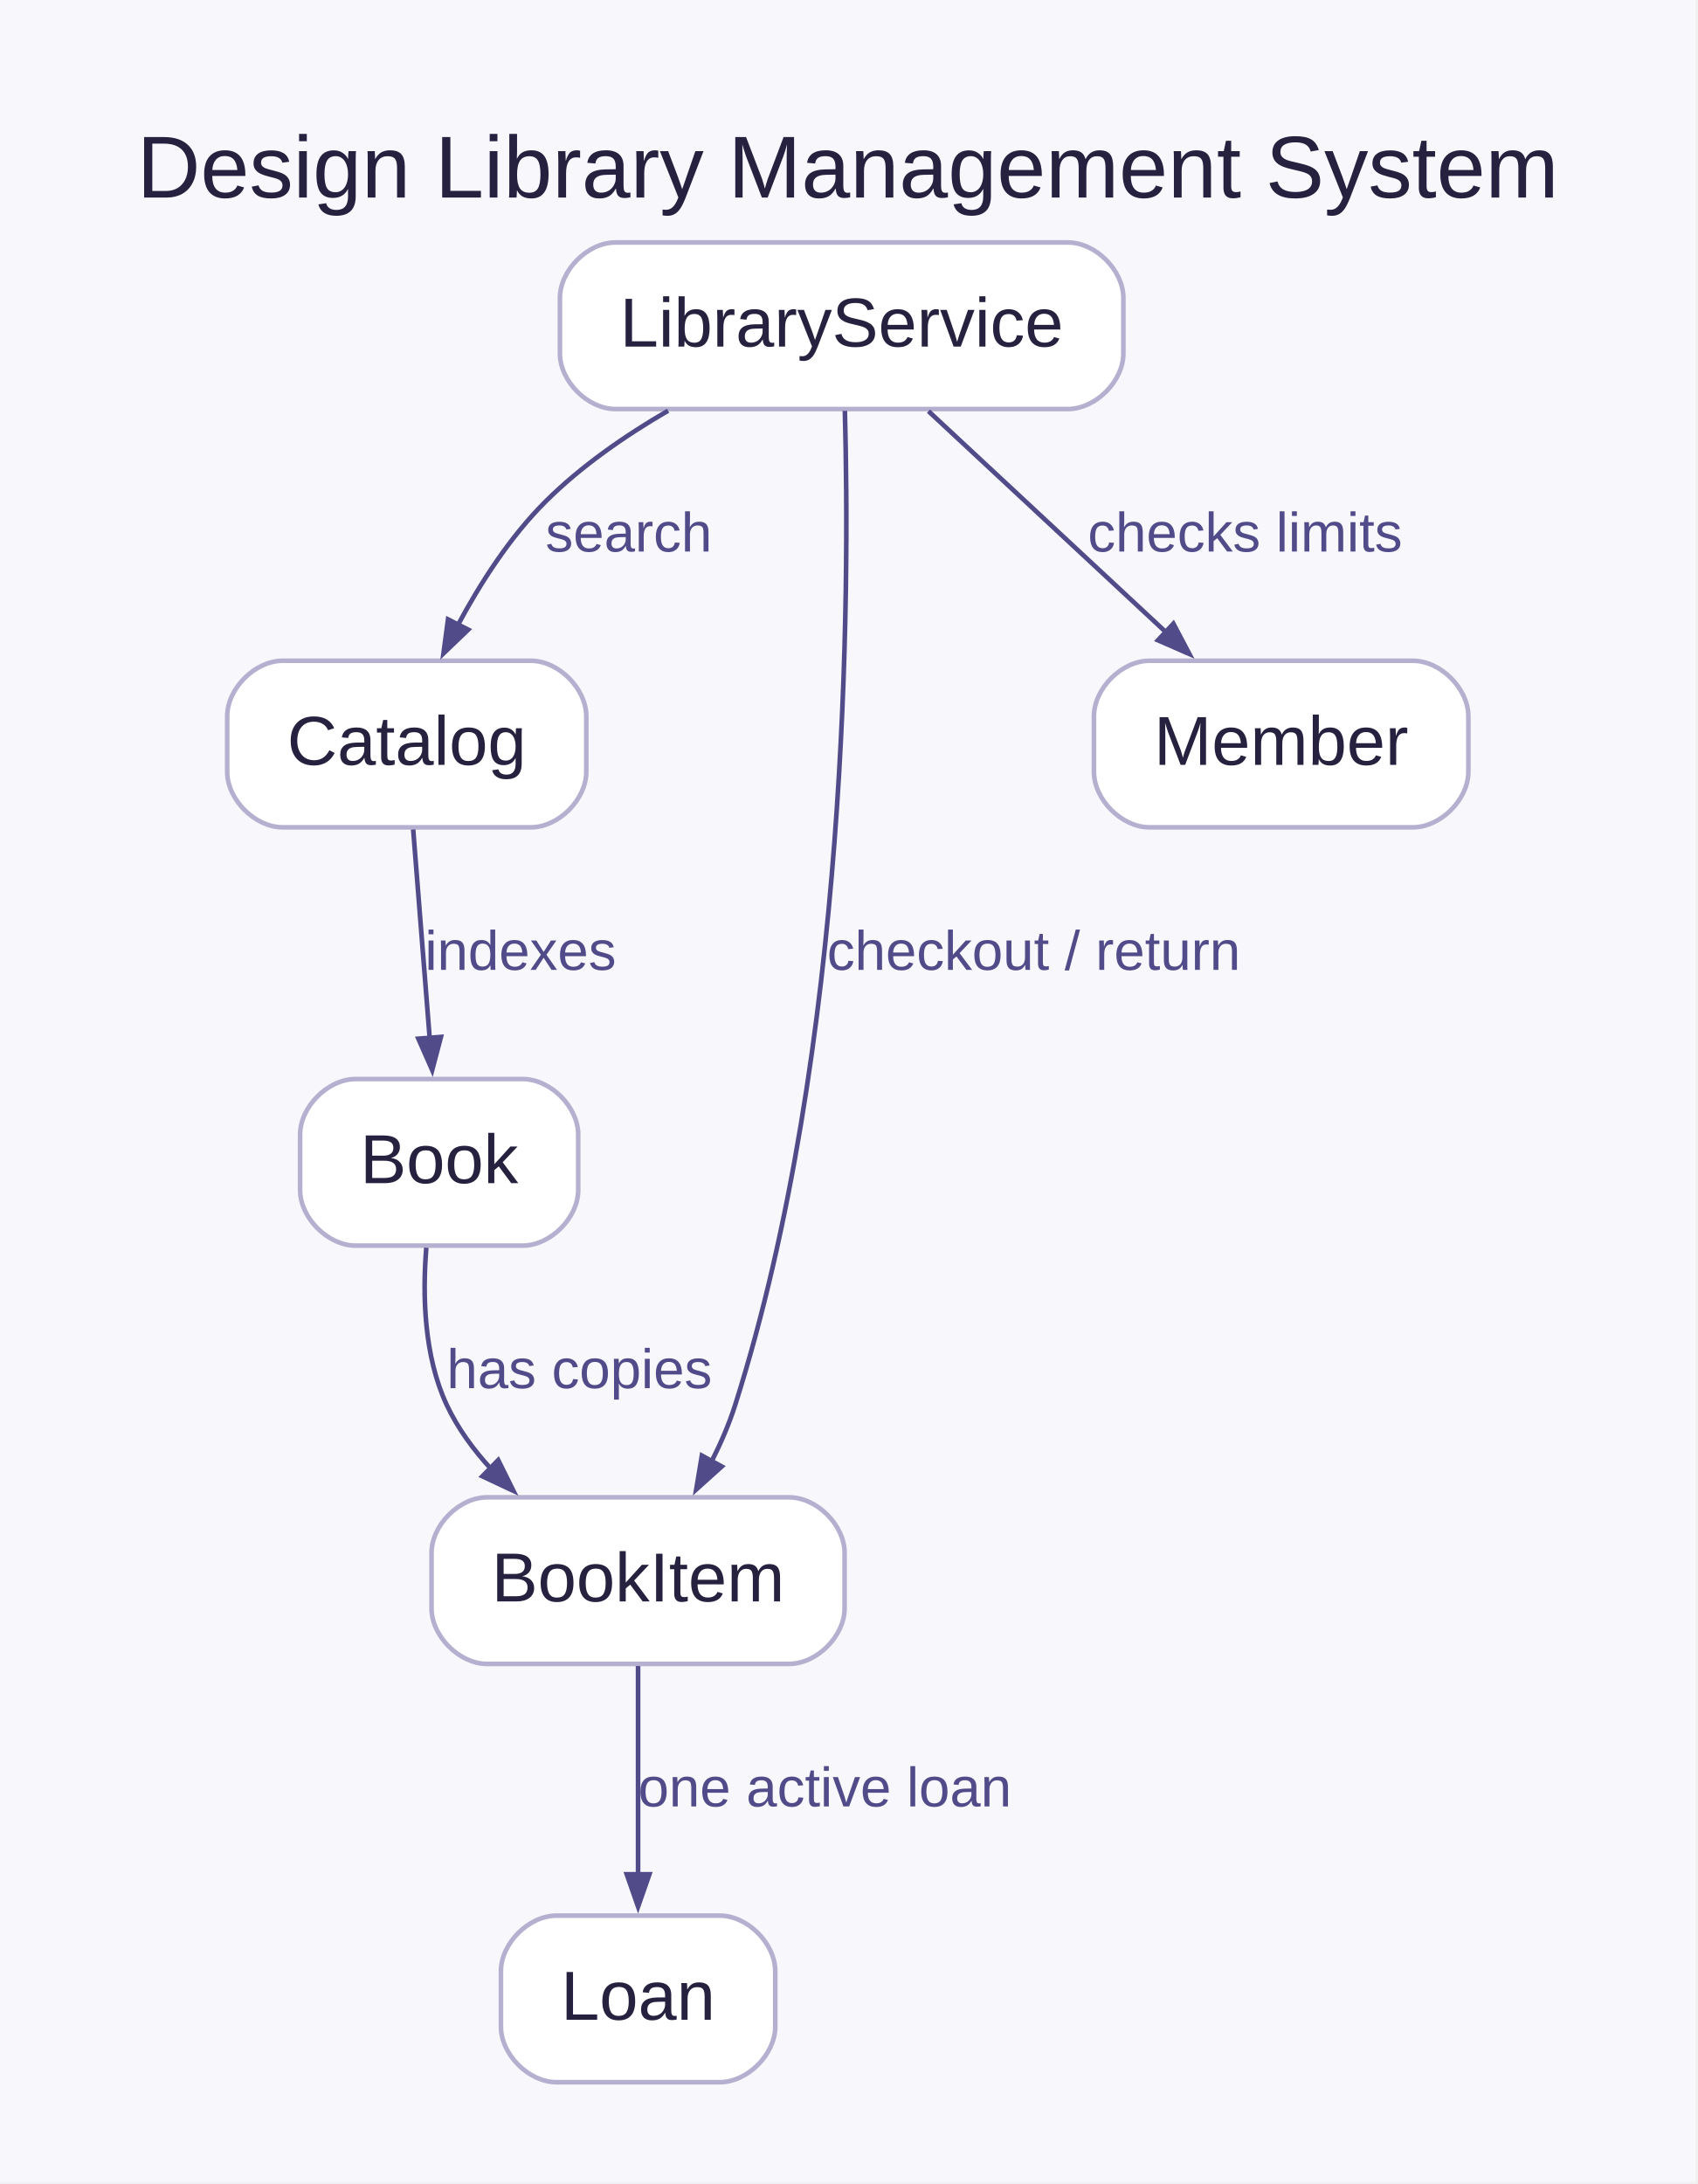
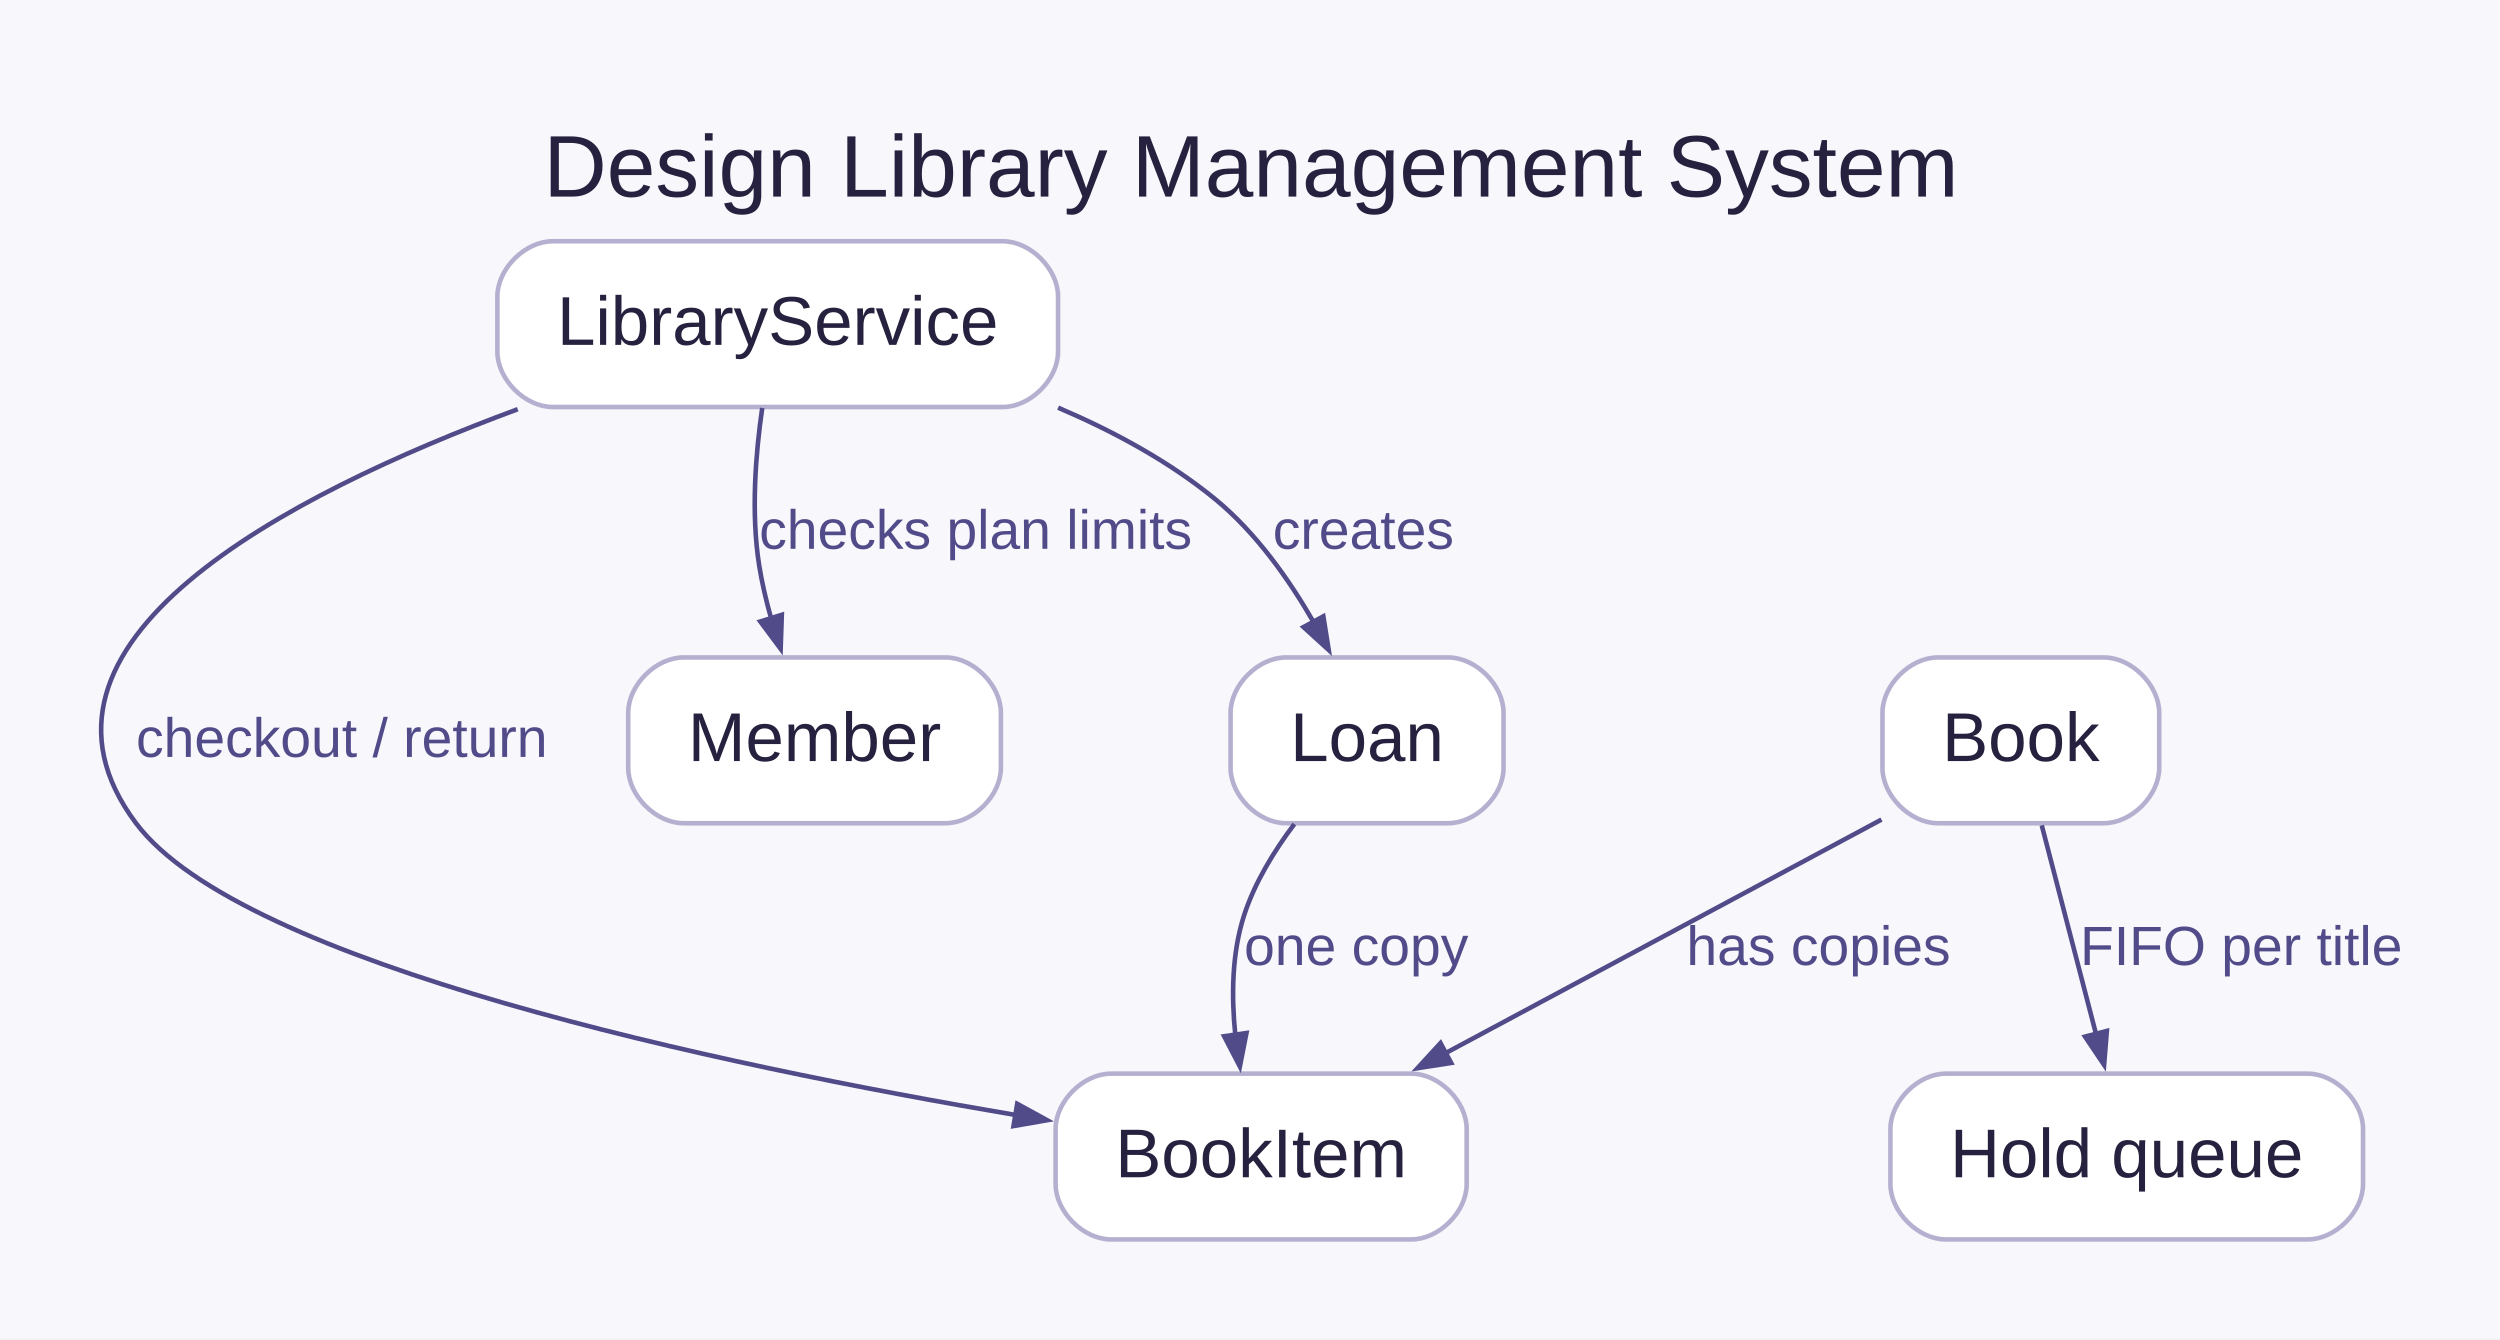
- <svg xmlns="http://www.w3.org/2000/svg" width="367pt" height="472pt" viewBox="0.00 0.00 367.00 472.00" role="img" aria-labelledby="answer-title answer-desc">
-   <g id="graph0" class="graph" transform="scale(1 1) rotate(0) translate(21.6 450)">
-     <polygon fill="#f7f7fc" stroke="none" points="-21.6,21.6 -21.6,-450 344.9,-450 344.9,21.6 -21.6,21.6" />
-     <text xml:space="preserve" text-anchor="middle" x="161.65" y="-407.3" font-family="Arial" font-size="19.00" fill="#25213e">Design Library Management System</text>
+ <svg xmlns="http://www.w3.org/2000/svg" width="543pt" height="291pt" viewBox="0.00 0.00 543.00 291.00" role="img" aria-labelledby="answer-title answer-desc">
+   <g id="graph0" class="graph" transform="scale(1 1) rotate(0) translate(21.6 269.2)">
+     <polygon fill="#f7f7fc" stroke="none" points="-21.6,21.6 -21.6,-269.2 521.81,-269.2 521.81,21.6 -21.6,21.6" />
+     <text xml:space="preserve" text-anchor="middle" x="250.11" y="-226.5" font-family="Arial" font-size="19.00" fill="#25213e">Design Library Management System</text>
    <g id="node1" class="node">
-       <path fill="#ffffff" stroke="#b6b0d0" d="M209.22,-397.6C209.22,-397.6 111.43,-397.6 111.43,-397.6 105.43,-397.6 99.43,-391.6 99.43,-385.6 99.43,-385.6 99.43,-373.6 99.43,-373.6 99.43,-367.6 105.43,-361.6 111.43,-361.6 111.43,-361.6 209.22,-361.6 209.22,-361.6 215.22,-361.6 221.22,-367.6 221.22,-373.6 221.22,-373.6 221.22,-385.6 221.22,-385.6 221.22,-391.6 215.22,-397.6 209.22,-397.6" />
-       <text xml:space="preserve" text-anchor="middle" x="160.32" y="-375.1" font-family="Arial" font-size="15.00" fill="#25213e">LibraryService</text>
+       <path fill="#ffffff" stroke="#b6b0d0" d="M196.21,-216.8C196.21,-216.8 98.43,-216.8 98.43,-216.8 92.43,-216.8 86.43,-210.8 86.43,-204.8 86.43,-204.8 86.43,-192.8 86.43,-192.8 86.43,-186.8 92.43,-180.8 98.43,-180.8 98.43,-180.8 196.21,-180.8 196.21,-180.8 202.21,-180.8 208.21,-186.8 208.21,-192.8 208.21,-192.8 208.21,-204.8 208.21,-204.8 208.21,-210.8 202.21,-216.8 196.21,-216.8" />
+       <text xml:space="preserve" text-anchor="middle" x="147.32" y="-194.3" font-family="Arial" font-size="15.00" fill="#25213e">LibraryService</text>
+     </g>
+     <g id="node3" class="node">
+       <path fill="#ffffff" stroke="#b6b0d0" d="M284.96,-36C284.96,-36 219.68,-36 219.68,-36 213.68,-36 207.68,-30 207.68,-24 207.68,-24 207.68,-12 207.68,-12 207.68,-6 213.68,0 219.68,0 219.68,0 284.96,0 284.96,0 290.96,0 296.96,-6 296.96,-12 296.96,-12 296.96,-24 296.96,-24 296.96,-30 290.96,-36 284.96,-36" />
+       <text xml:space="preserve" text-anchor="middle" x="252.32" y="-13.5" font-family="Arial" font-size="15.00" fill="#25213e">BookItem</text>
+     </g>
+     <g id="edge2" class="edge">
+       <path fill="none" stroke="#514b89" d="M90.85,-180.32C40.4,-161.68 -21.38,-129.51 7.94,-90.4 30.89,-59.79 134.53,-37.93 199.25,-26.98" />
+       <polygon fill="#514b89" stroke="#514b89" points="199.34,-29.45 205.84,-25.89 198.53,-24.62 199.34,-29.45" />
+       <text xml:space="preserve" text-anchor="middle" x="52.63" y="-104.8" font-family="Arial" font-size="12.00" fill="#514b89">checkout / return</text>
+     </g>
+     <g id="node4" class="node">
+       <path fill="#ffffff" stroke="#b6b0d0" d="M183.79,-126.4C183.79,-126.4 126.85,-126.4 126.85,-126.4 120.85,-126.4 114.85,-120.4 114.85,-114.4 114.85,-114.4 114.85,-102.4 114.85,-102.4 114.85,-96.4 120.85,-90.4 126.85,-90.4 126.85,-90.4 183.79,-90.4 183.79,-90.4 189.79,-90.4 195.79,-96.4 195.79,-102.4 195.79,-102.4 195.79,-114.4 195.79,-114.4 195.79,-120.4 189.79,-126.4 183.79,-126.4" />
+       <text xml:space="preserve" text-anchor="middle" x="155.32" y="-103.9" font-family="Arial" font-size="15.00" fill="#25213e">Member</text>
+     </g>
+     <g id="edge3" class="edge">
+       <path fill="none" stroke="#514b89" d="M143.96,-180.59C142.5,-170.57 141.5,-157.72 143.29,-146.4 143.89,-142.62 144.81,-138.7 145.89,-134.89" />
+       <polygon fill="#514b89" stroke="#514b89" points="148.21,-135.67 147.96,-128.26 143.53,-134.21 148.21,-135.67" />
+       <text xml:space="preserve" text-anchor="middle" x="190.31" y="-150" font-family="Arial" font-size="12.00" fill="#514b89">checks plan limits</text>
+     </g>
+     <g id="node5" class="node">
+       <path fill="#ffffff" stroke="#b6b0d0" d="M292.97,-126.4C292.97,-126.4 257.68,-126.4 257.68,-126.4 251.68,-126.4 245.68,-120.4 245.68,-114.4 245.68,-114.4 245.68,-102.4 245.68,-102.4 245.68,-96.4 251.68,-90.4 257.68,-90.4 257.68,-90.4 292.97,-90.4 292.97,-90.4 298.97,-90.4 304.97,-96.4 304.97,-102.4 304.97,-102.4 304.97,-114.4 304.97,-114.4 304.97,-120.4 298.97,-126.4 292.97,-126.4" />
+       <text xml:space="preserve" text-anchor="middle" x="275.32" y="-103.9" font-family="Arial" font-size="15.00" fill="#25213e">Loan</text>
+     </g>
+     <g id="edge6" class="edge">
+       <path fill="none" stroke="#514b89" d="M208.22,-180.65C220.3,-175.51 232.32,-168.98 242.32,-160.8 251.13,-153.59 258.35,-143.4 263.77,-133.98" />
+       <polygon fill="#514b89" stroke="#514b89" points="265.83,-135.33 267,-128.01 261.52,-133 265.83,-135.33" />
+       <text xml:space="preserve" text-anchor="middle" x="274.52" y="-150" font-family="Arial" font-size="12.00" fill="#514b89">creates</text>
    </g>
    <g id="node2" class="node">
-       <path fill="#ffffff" stroke="#b6b0d0" d="M93.13,-307.2C93.13,-307.2 39.51,-307.2 39.51,-307.2 33.51,-307.2 27.51,-301.2 27.51,-295.2 27.51,-295.2 27.51,-283.2 27.51,-283.2 27.51,-277.2 33.51,-271.2 39.51,-271.2 39.51,-271.2 93.13,-271.2 93.13,-271.2 99.13,-271.2 105.13,-277.2 105.13,-283.2 105.13,-283.2 105.13,-295.2 105.13,-295.2 105.13,-301.2 99.13,-307.2 93.13,-307.2" />
-       <text xml:space="preserve" text-anchor="middle" x="66.32" y="-284.7" font-family="Arial" font-size="15.00" fill="#25213e">Catalog</text>
+       <path fill="#ffffff" stroke="#b6b0d0" d="M435.38,-126.4C435.38,-126.4 399.27,-126.4 399.27,-126.4 393.27,-126.4 387.27,-120.4 387.27,-114.4 387.27,-114.4 387.27,-102.4 387.27,-102.4 387.27,-96.4 393.27,-90.4 399.27,-90.4 399.27,-90.4 435.38,-90.4 435.38,-90.4 441.38,-90.4 447.38,-96.4 447.38,-102.4 447.38,-102.4 447.38,-114.4 447.38,-114.4 447.38,-120.4 441.38,-126.4 435.38,-126.4" />
+       <text xml:space="preserve" text-anchor="middle" x="417.32" y="-103.9" font-family="Arial" font-size="15.00" fill="#25213e">Book</text>
    </g>
    <g id="edge1" class="edge">
-       <path fill="none" stroke="#514b89" d="M122.81,-361.24C113.46,-355.81 103.95,-349.21 96.31,-341.6 88.64,-333.97 82.23,-323.98 77.33,-314.84" />
-       <polygon fill="#514b89" stroke="#514b89" points="79.61,-313.92 74.26,-308.79 75.24,-316.14 79.61,-313.92" />
-       <text xml:space="preserve" text-anchor="middle" x="114.31" y="-330.8" font-family="Arial" font-size="12.00" fill="#514b89">search</text>
+       <path fill="none" stroke="#514b89" d="M387.06,-91.19C360.38,-76.9 321.33,-55.97 292.13,-40.33" />
+       <polygon fill="#514b89" stroke="#514b89" points="293.6,-38.33 286.27,-37.19 291.28,-42.65 293.6,-38.33" />
+       <text xml:space="preserve" text-anchor="middle" x="373.38" y="-59.6" font-family="Arial" font-size="12.00" fill="#514b89">has copies</text>
    </g>
-     <g id="node4" class="node">
-       <path fill="#ffffff" stroke="#b6b0d0" d="M148.96,-126.4C148.96,-126.4 83.68,-126.4 83.68,-126.4 77.68,-126.4 71.68,-120.4 71.68,-114.4 71.68,-114.4 71.68,-102.4 71.68,-102.4 71.68,-96.4 77.68,-90.4 83.68,-90.4 83.68,-90.4 148.96,-90.4 148.96,-90.4 154.96,-90.4 160.96,-96.4 160.96,-102.4 160.96,-102.4 160.96,-114.4 160.96,-114.4 160.96,-120.4 154.96,-126.4 148.96,-126.4" />
-       <text xml:space="preserve" text-anchor="middle" x="116.32" y="-103.9" font-family="Arial" font-size="15.00" fill="#25213e">BookItem</text>
+     <g id="node6" class="node">
+       <path fill="#ffffff" stroke="#b6b0d0" d="M479.65,-36C479.65,-36 401,-36 401,-36 395,-36 389,-30 389,-24 389,-24 389,-12 389,-12 389,-6 395,0 401,0 401,0 479.65,0 479.65,0 485.65,0 491.65,-6 491.65,-12 491.65,-12 491.65,-24 491.65,-24 491.65,-30 485.65,-36 479.65,-36" />
+       <text xml:space="preserve" text-anchor="middle" x="440.32" y="-13.5" font-family="Arial" font-size="15.00" fill="#25213e">Hold queue</text>
+     </g>
+     <g id="edge5" class="edge">
+       <path fill="none" stroke="#514b89" d="M421.87,-89.94C425.24,-76.98 429.88,-59.12 433.67,-44.56" />
+       <polygon fill="#514b89" stroke="#514b89" points="436.01,-45.28 435.41,-37.89 431.27,-44.05 436.01,-45.28" />
+       <text xml:space="preserve" text-anchor="middle" x="465.2" y="-59.6" font-family="Arial" font-size="12.00" fill="#514b89">FIFO per title</text>
    </g>
    <g id="edge4" class="edge">
-       <path fill="none" stroke="#514b89" d="M161.02,-361.21C162.09,-321.91 161.84,-223.62 137.32,-146.4 136.02,-142.28 134.21,-138.11 132.2,-134.13" />
-       <polygon fill="#514b89" stroke="#514b89" points="134.41,-133.06 128.89,-128.1 130.11,-135.42 134.41,-133.06" />
-       <text xml:space="preserve" text-anchor="middle" x="201.85" y="-240.4" font-family="Arial" font-size="12.00" fill="#514b89">checkout / return</text>
-     </g>
-     <g id="node5" class="node">
-       <path fill="#ffffff" stroke="#b6b0d0" d="M283.79,-307.2C283.79,-307.2 226.86,-307.2 226.86,-307.2 220.86,-307.2 214.86,-301.2 214.86,-295.2 214.86,-295.2 214.86,-283.2 214.86,-283.2 214.86,-277.2 220.86,-271.2 226.86,-271.2 226.86,-271.2 283.79,-271.2 283.79,-271.2 289.79,-271.2 295.79,-277.2 295.79,-283.2 295.79,-283.2 295.79,-295.2 295.79,-295.2 295.79,-301.2 289.79,-307.2 283.79,-307.2" />
-       <text xml:space="preserve" text-anchor="middle" x="255.32" y="-284.7" font-family="Arial" font-size="15.00" fill="#25213e">Member</text>
-     </g>
-     <g id="edge5" class="edge">
-       <path fill="none" stroke="#514b89" d="M179.09,-361.14C193.8,-347.45 214.38,-328.3 230.46,-313.34" />
-       <polygon fill="#514b89" stroke="#514b89" points="232.03,-315.22 235.49,-308.66 228.69,-311.63 232.03,-315.22" />
-       <text xml:space="preserve" text-anchor="middle" x="247.52" y="-330.8" font-family="Arial" font-size="12.00" fill="#514b89">checks limits</text>
-     </g>
-     <g id="node3" class="node">
-       <path fill="#ffffff" stroke="#b6b0d0" d="M91.38,-216.8C91.38,-216.8 55.27,-216.8 55.27,-216.8 49.27,-216.8 43.27,-210.8 43.27,-204.8 43.27,-204.8 43.27,-192.8 43.27,-192.8 43.27,-186.8 49.27,-180.8 55.27,-180.8 55.27,-180.8 91.38,-180.8 91.38,-180.8 97.38,-180.8 103.38,-186.8 103.38,-192.8 103.38,-192.8 103.38,-204.8 103.38,-204.8 103.38,-210.8 97.38,-216.8 91.38,-216.8" />
-       <text xml:space="preserve" text-anchor="middle" x="73.32" y="-194.3" font-family="Arial" font-size="15.00" fill="#25213e">Book</text>
-     </g>
-     <g id="edge2" class="edge">
-       <path fill="none" stroke="#514b89" d="M67.71,-270.74C68.73,-257.78 70.15,-239.92 71.3,-225.36" />
-       <polygon fill="#514b89" stroke="#514b89" points="73.71,-225.91 71.82,-218.74 68.83,-225.52 73.71,-225.91" />
-       <text xml:space="preserve" text-anchor="middle" x="90.92" y="-240.4" font-family="Arial" font-size="12.00" fill="#514b89">indexes</text>
-     </g>
-     <g id="edge3" class="edge">
-       <path fill="none" stroke="#514b89" d="M70.55,-180.35C69.7,-170.01 70.05,-156.92 74.95,-146.4 77.31,-141.35 80.71,-136.7 84.56,-132.52" />
-       <polygon fill="#514b89" stroke="#514b89" points="86.09,-134.45 89.38,-127.8 82.66,-130.95 86.09,-134.45" />
-       <text xml:space="preserve" text-anchor="middle" x="103.64" y="-150" font-family="Arial" font-size="12.00" fill="#514b89">has copies</text>
-     </g>
-     <g id="node6" class="node">
-       <path fill="#ffffff" stroke="#b6b0d0" d="M133.97,-36C133.97,-36 98.68,-36 98.68,-36 92.68,-36 86.68,-30 86.68,-24 86.68,-24 86.68,-12 86.68,-12 86.68,-6 92.68,0 98.68,0 98.68,0 133.97,0 133.97,0 139.97,0 145.97,-6 145.97,-12 145.97,-12 145.97,-24 145.97,-24 145.97,-30 139.97,-36 133.97,-36" />
-       <text xml:space="preserve" text-anchor="middle" x="116.32" y="-13.5" font-family="Arial" font-size="15.00" fill="#25213e">Loan</text>
-     </g>
-     <g id="edge6" class="edge">
-       <path fill="none" stroke="#514b89" d="M116.32,-89.94C116.32,-76.98 116.32,-59.12 116.32,-44.56" />
-       <polygon fill="#514b89" stroke="#514b89" points="118.77,-44.94 116.32,-37.94 113.87,-44.94 118.77,-44.94" />
-       <text xml:space="preserve" text-anchor="middle" x="156.69" y="-59.6" font-family="Arial" font-size="12.00" fill="#514b89">one active loan</text>
+       <path fill="none" stroke="#514b89" d="M259.53,-90.21C255.12,-84.36 250.91,-77.49 248.62,-70.4 245.96,-62.19 245.84,-52.86 246.71,-44.43" />
+       <polygon fill="#514b89" stroke="#514b89" points="249.13,-44.83 247.7,-37.55 244.28,-44.13 249.13,-44.83" />
+       <text xml:space="preserve" text-anchor="middle" x="272.97" y="-59.6" font-family="Arial" font-size="12.00" fill="#514b89">one copy</text>
    </g>
  </g>
</svg>
